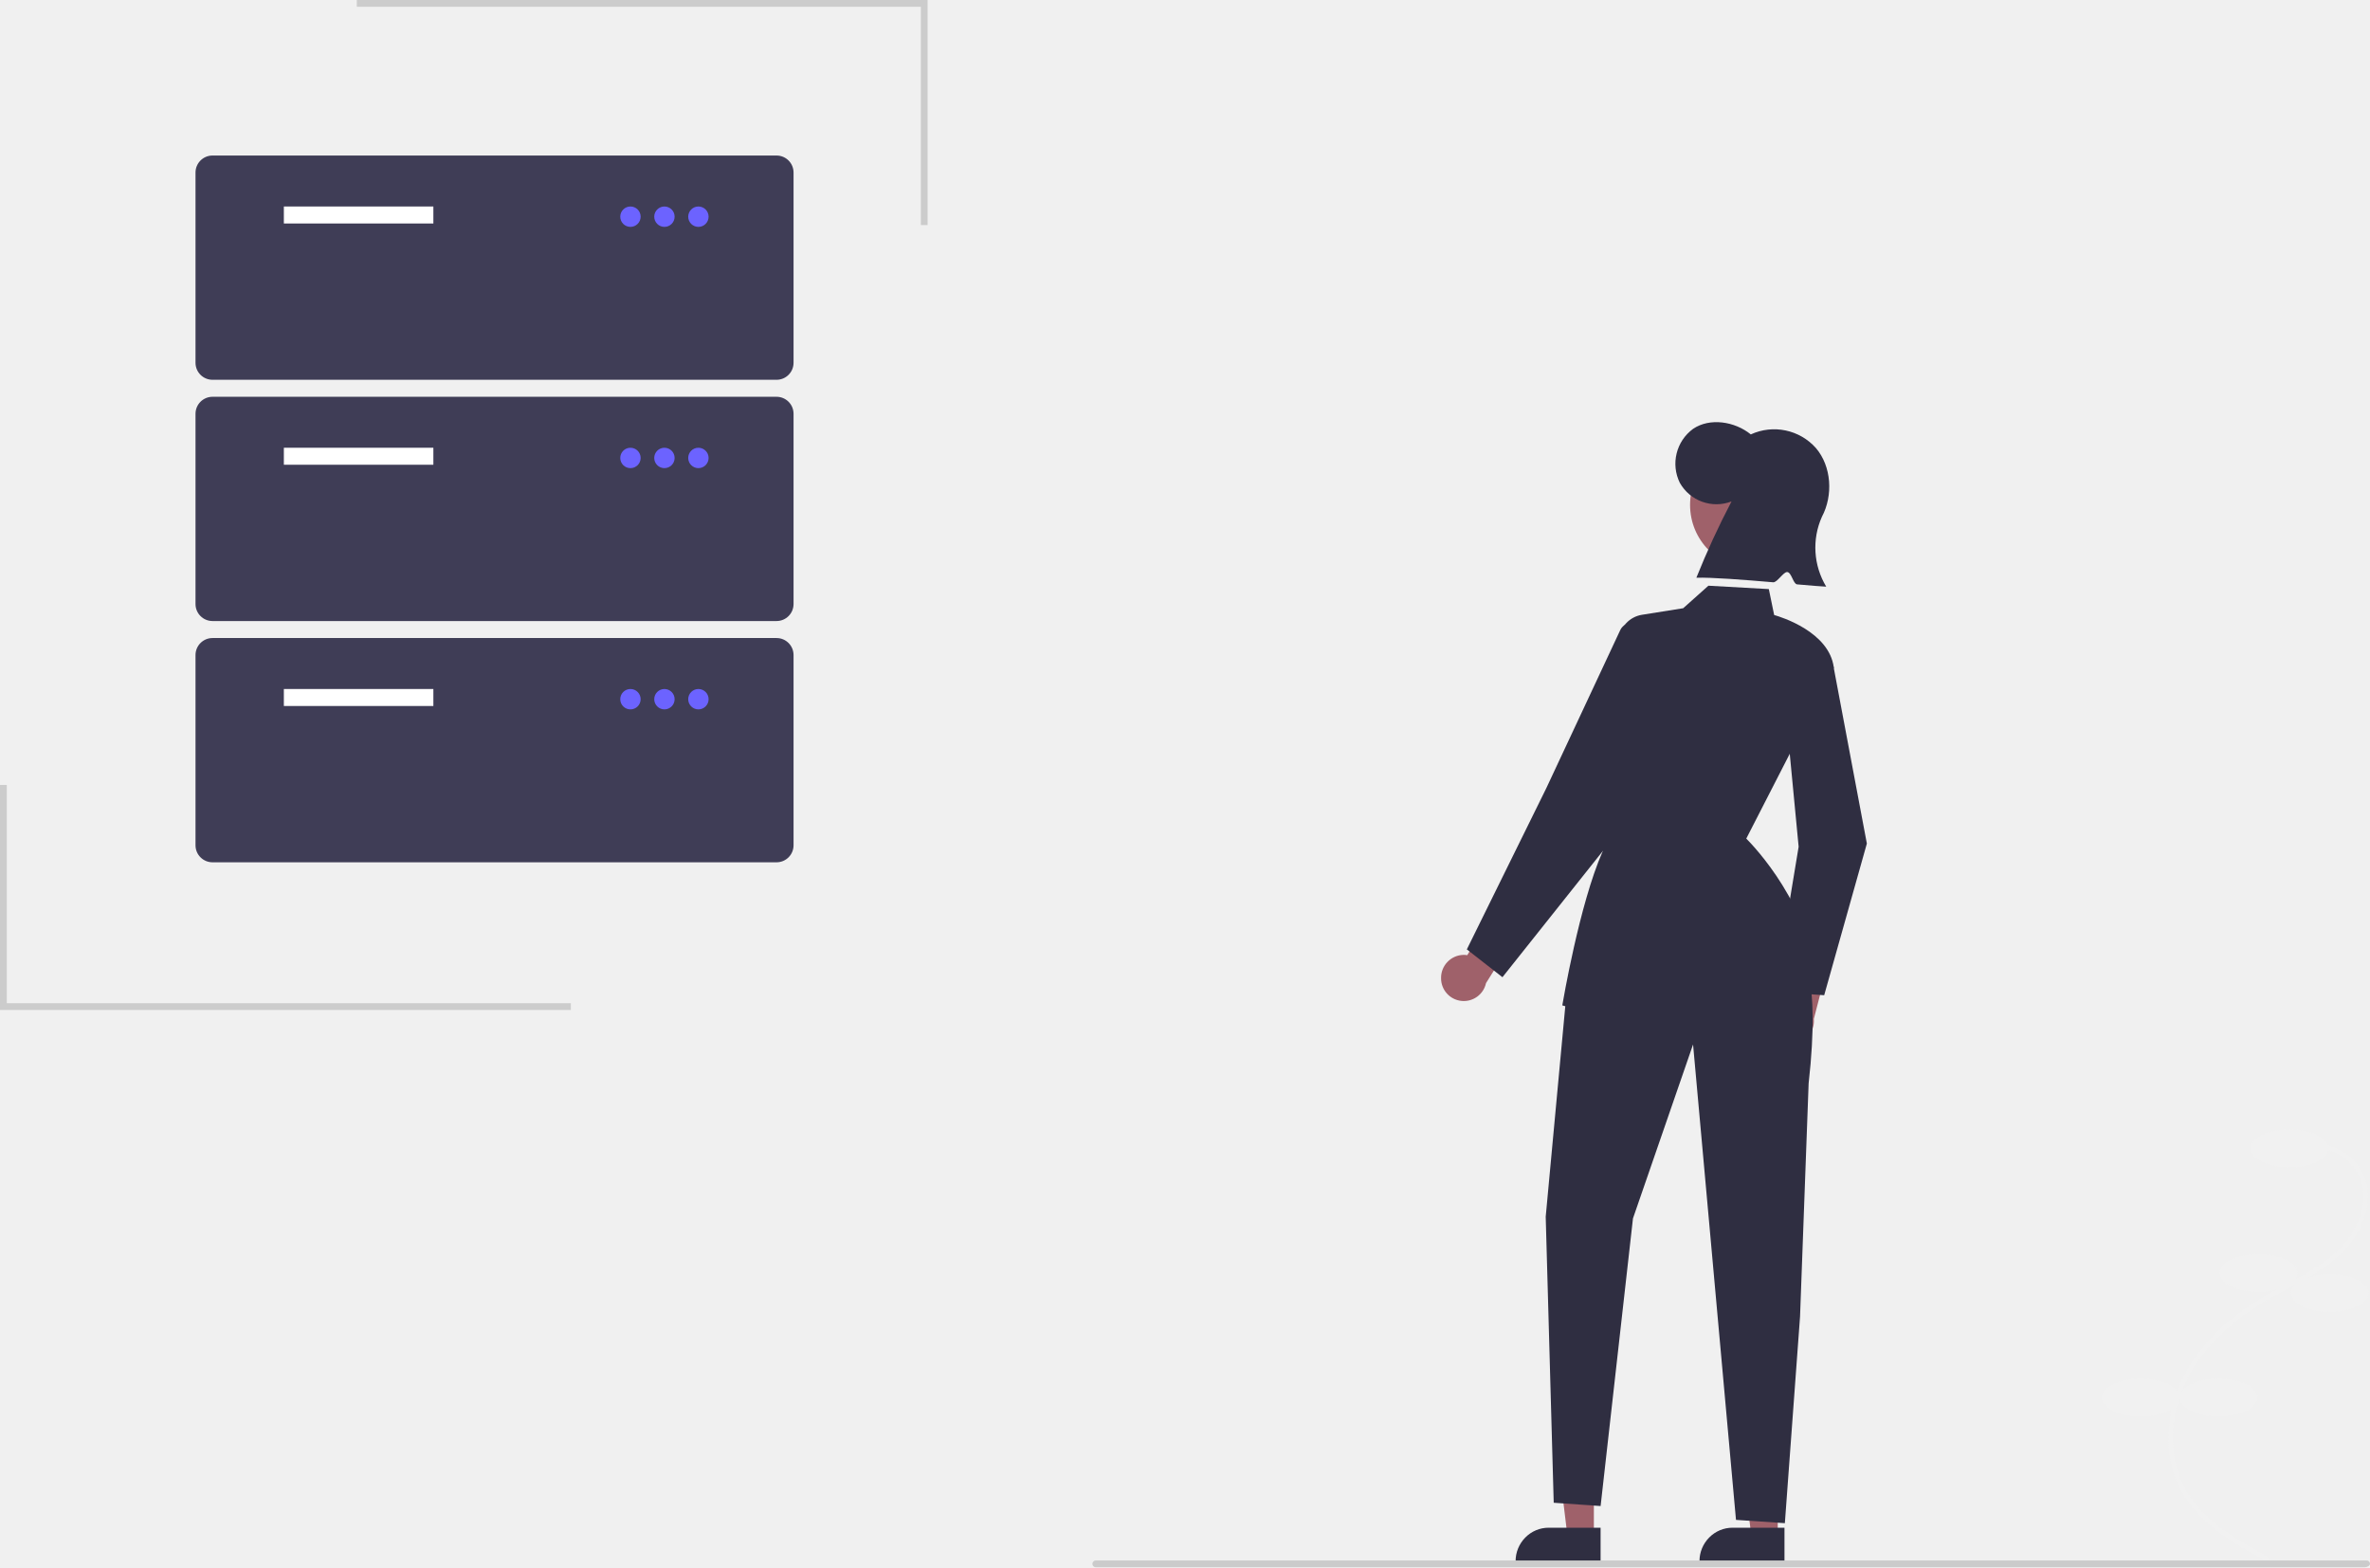
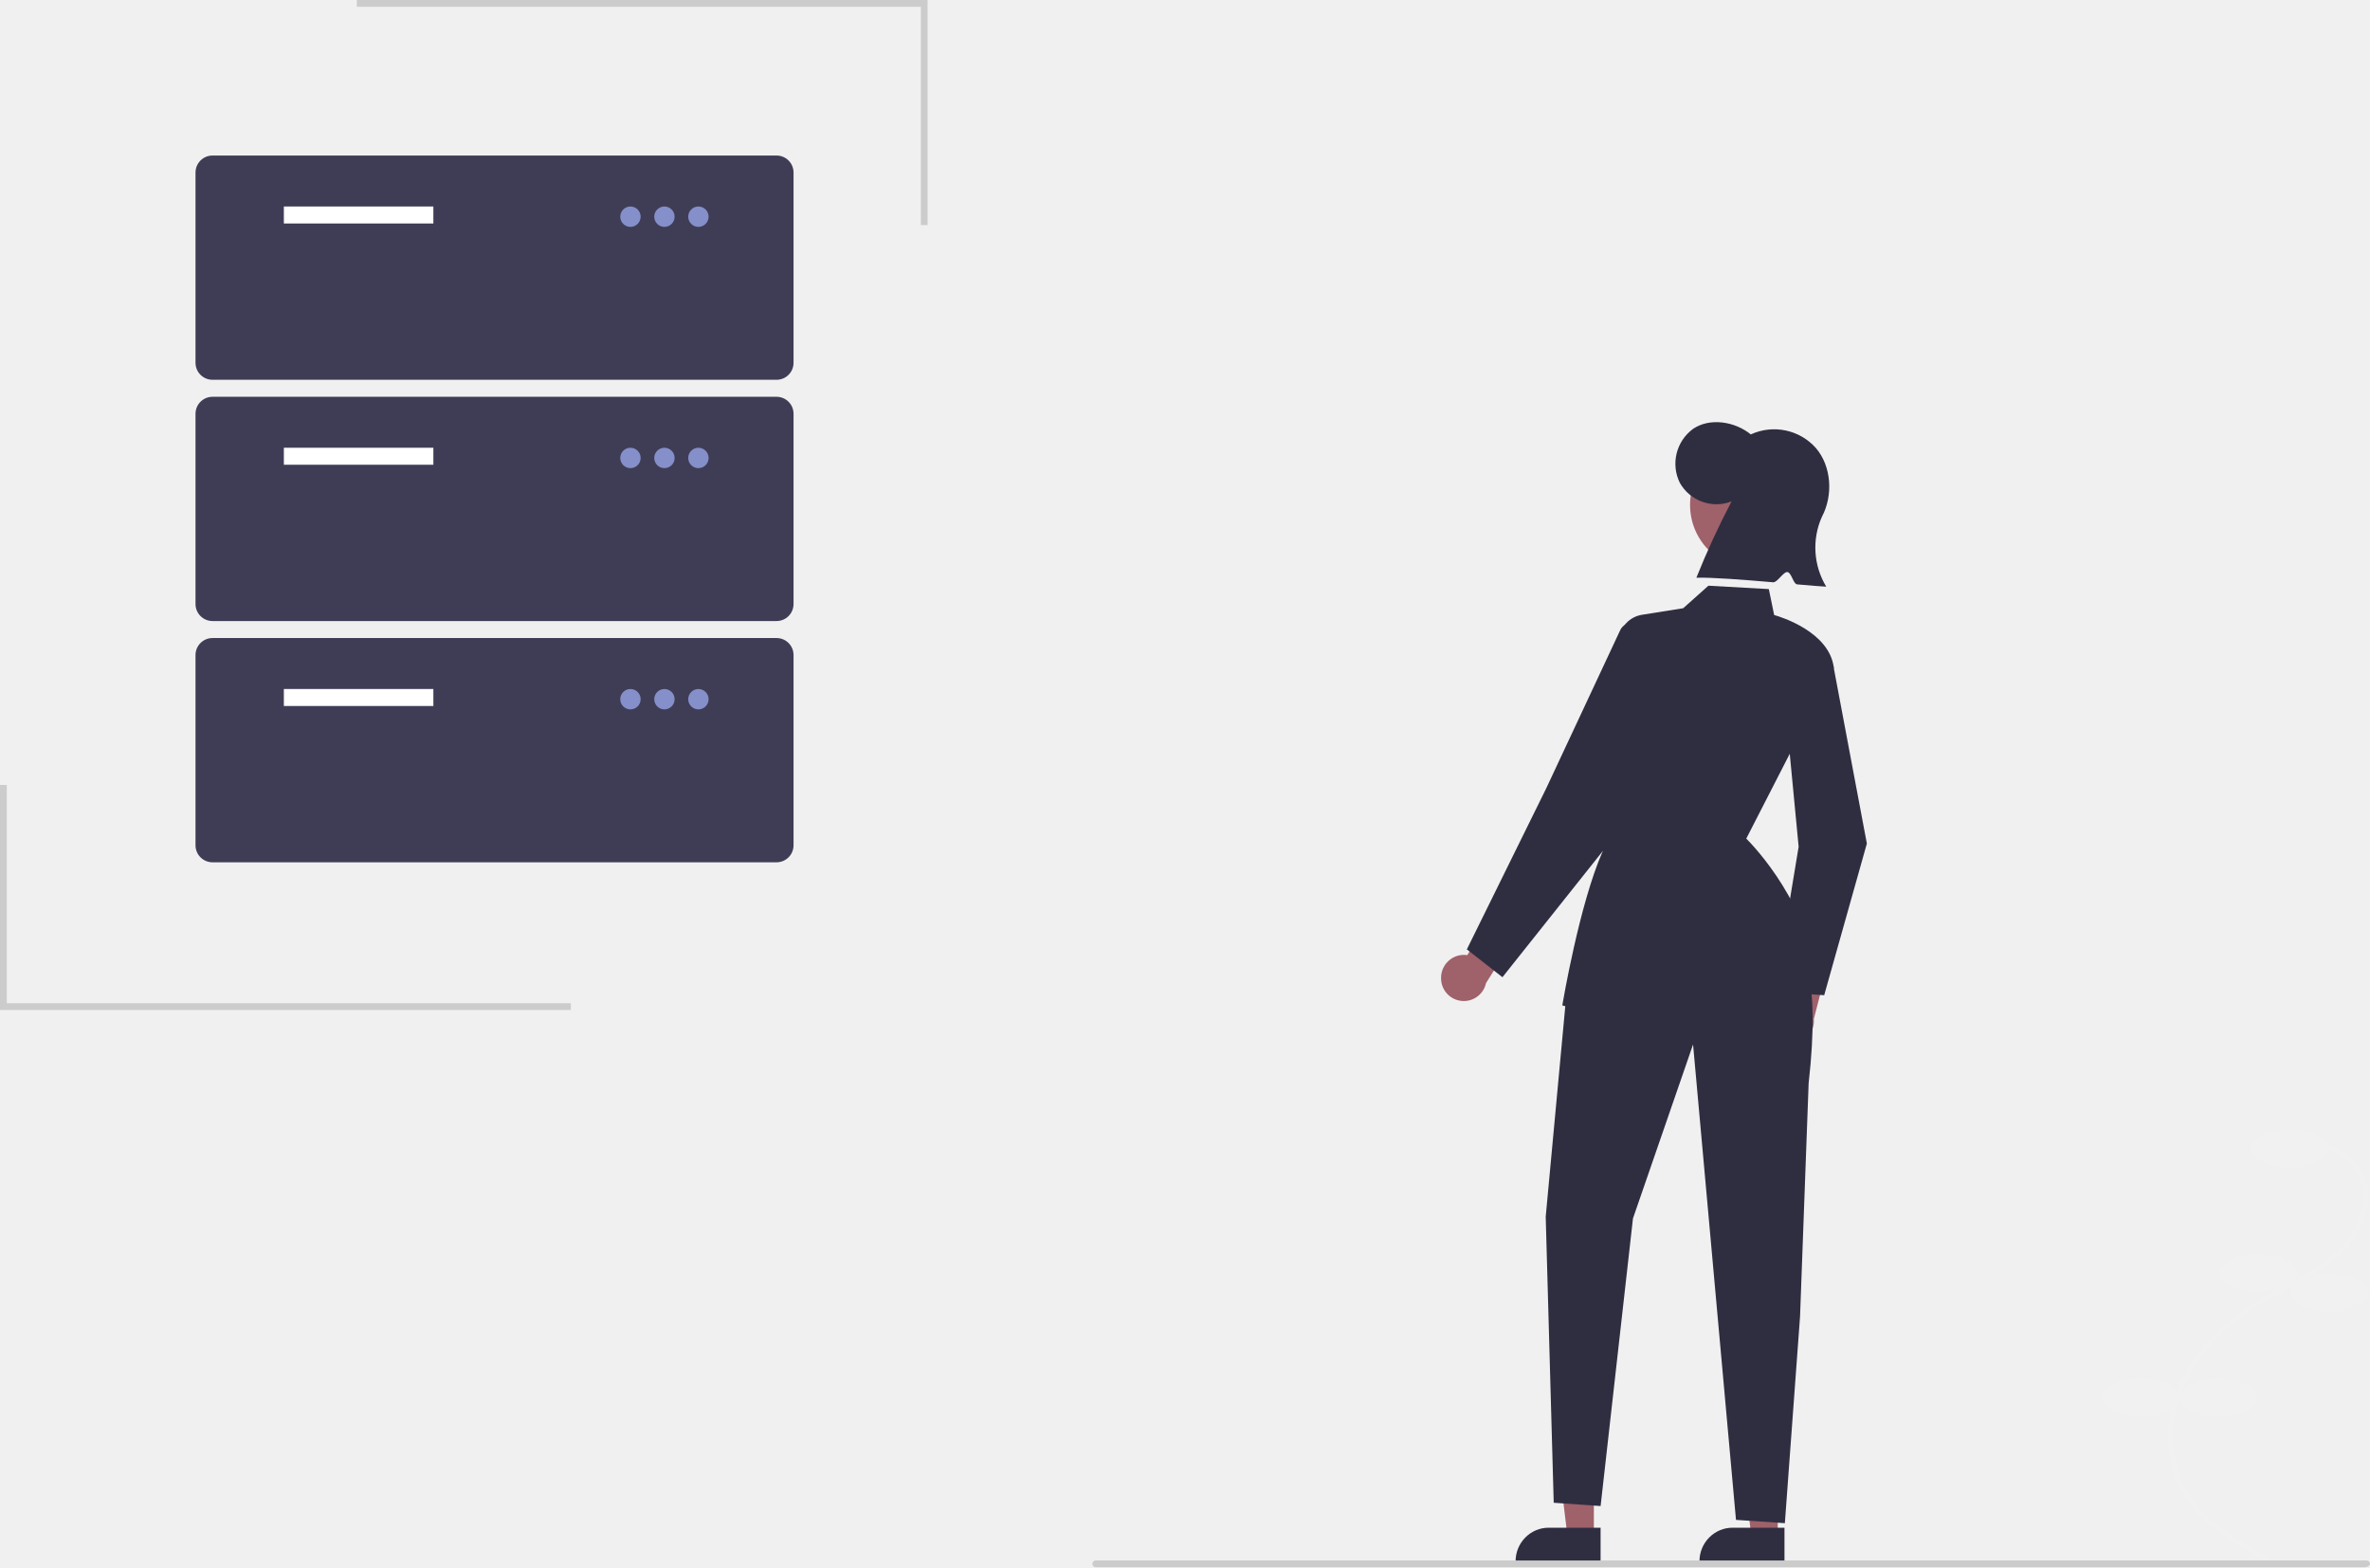
<svg xmlns="http://www.w3.org/2000/svg" data-name="Layer 1" width="697.484" height="461.234" viewBox="0 0 697.484 461.234">
  <path d="M772.037,521.968a6.816,6.816,0,0,1,4.239-8.593,6.64,6.64,0,0,1,1.066-.257l3.652-14.983,9.521.029-5.45,21.086a6.793,6.793,0,0,1-4.553,7.016A6.68,6.68,0,0,1,772.037,521.968Z" transform="translate(-251.2579 -219.3828)" fill="#9f616a" />
  <path d="M788.112,512.272l-14.582-1.025,7.062-42.675-4.494-46.99,14.741-6.128,9.83,52.183-.027.095Z" transform="translate(-251.2579 -219.3828)" fill="#2f2e41" />
  <path d="M675.36,507.27a6.751,6.751,0,0,1,6.623-6.871,6.628,6.628,0,0,1,1.092.085L691.063,487.346l9.058,2.974-11.536,18.393a6.688,6.688,0,0,1-13.224-1.443Z" transform="translate(-251.2579 -219.3828)" fill="#9f616a" />
  <polygon points="469.071 452.168 461.314 452.168 457.624 421.83 469.073 421.831 469.071 452.168" fill="#9f616a" />
  <path d="M722.307,679.175l-25.012-.001v-.321a9.876,9.876,0,0,1,2.852-6.98,9.605,9.605,0,0,1,6.883-2.891h.001l15.276.001Z" transform="translate(-251.2579 -219.3828)" fill="#2f2e41" />
  <polygon points="523.187 452.168 515.43 452.168 511.74 421.83 523.188 421.831 523.187 452.168" fill="#9f616a" />
  <path d="M776.423,679.175l-25.012-.001v-.321a9.876,9.876,0,0,1,2.852-6.98,9.605,9.605,0,0,1,6.883-2.891h.001l15.276.001Z" transform="translate(-251.2579 -219.3828)" fill="#2f2e41" />
  <ellipse cx="515.81" cy="148.593" rx="18.428" ry="18.686" fill="#9f616a" />
  <path d="M760.844,366.951a12.359,12.359,0,0,1-15.217-5.472,12.723,12.723,0,0,1,3.901-15.886c4.905-3.328,12.23-2.227,16.985,1.633a16.433,16.433,0,0,1,19.182,4.036c4.59,5.384,5.092,13.931,1.747,20.207a22.236,22.236,0,0,0,1.271,20.567c-1.439-.059-4.607-.33-8.571-.677-1.147-.1-1.643-3.517-2.901-3.627-1.109-.097-2.97,3.113-4.133,3.014-8.609-.738-18.247-1.487-22.614-1.34A241.587,241.587,0,0,1,760.844,366.951Z" transform="translate(-251.2579 -219.3828)" fill="#2f2e41" />
  <path d="M781.201,499.616s5.989,6.261,2.332,38.592l-2.527,68.651-4.47,60.787-14.382-.97L749.521,526.766l-17.686,51.197-9.523,84.641-13.799-.97-2.357-84.17,6.049-65.049Z" transform="translate(-251.2579 -219.3828)" fill="#2f2e41" />
  <path d="M721.923,516.331c-7.358 0-10.322-.897-10.539-.966l-.342-.109.06-.358c.049-.294,4.993-29.521,11.776-44.865l4.77-62.226a8.161,8.161,0,0,1,6.836-7.496l.064.411-.064-.411,12.133-1.931,7.422-6.627,17.78.997,1.568,7.626c2.126.603,16.159,4.964,17.548,15.406l.017.131-.06.117-25.709,50.147c2.173,2.174,19.341,20.057,20.507,42.919l.028.55-.529-.123c-.049-.01-5.544-1.069-34.435,3.884C737.393,515.697,728.106,516.331,721.923,516.331Z" transform="translate(-251.2579 -219.3828)" fill="#2f2e41" />
  <path d="M693.423,506.967l-10.479-8.183,23.388-47.448,21.753-46.503a3.46,3.46,0,0,1,6.491.574l5.384,19.806L723.124,469.633Z" transform="translate(-251.2579 -219.3828)" fill="#2f2e41" />
  <path d="M918.365,678.837l.623-1.151c-8.348-4.515-18.738-10.134-24.164-19.354-5.349-9.09-5.469-21.433-.313-32.212,4.388-9.174,12.449-17.394,23.31-23.77,2.142-1.258,4.391-2.45,6.566-3.602,5.257-2.786,10.693-5.667,15.176-9.755,6.174-5.63,10.845-15.078,7.363-23.494a15.615,15.615,0,0,0-13.535-9.47l-.074,1.307a14.31,14.31,0,0,1,12.403,8.672c3.235,7.82-1.204,16.695-7.039,22.017-4.36,3.976-9.722,6.817-14.907,9.566-2.187,1.159-4.449,2.358-6.616,3.63-11.088,6.509-19.327,14.923-23.828,24.334-5.342,11.167-5.202,23.982.366,33.442C899.306,668.53,909.874,674.245,918.365,678.837Z" transform="translate(-251.2579 -219.3828)" fill="#f1f1f1" />
  <ellipse cx="673.836" cy="337.981" rx="11.455" ry="5.564" fill="#f1f1f1" />
  <ellipse cx="664.671" cy="374.638" rx="11.455" ry="5.564" fill="#f1f1f1" />
  <ellipse cx="685.618" cy="380.529" rx="11.455" ry="5.564" fill="#f1f1f1" />
  <ellipse cx="652.889" cy="411.294" rx="11.455" ry="5.564" fill="#f1f1f1" />
  <ellipse cx="629.979" cy="411.294" rx="11.455" ry="5.564" fill="#f1f1f1" />
  <path d="M947.258,680.617H573.742a1,1,0,0,1,0-2h374a1,1,0,0,1,1,1C948.742,680.169,947.81,680.617,947.258,680.617Z" transform="translate(-251.2579 -219.3828)" fill="#cbcbcb" />
  <path d="M479.797,331.154h-166a5.006,5.006,0,0,1-5-5v-56a5.006,5.006,0,0,1,5-5h166a5.006,5.006,0,0,1,5,5v56A5.006,5.006,0,0,1,479.797,331.154Z" transform="translate(-251.2579 -219.3828)" fill="#3f3d56" />
  <rect x="83.539" y="60.771" width="44" height="5" fill="#fff" />
-   <circle cx="185.539" cy="63.771" r="3" fill="#6c63ff" />
-   <circle cx="195.539" cy="63.771" r="3" fill="#6c63ff" />
-   <circle cx="205.539" cy="63.771" r="3" fill="#6c63ff" />
+   <circle cx="185.539" cy="63.771" r="3" fill="#858FC9" />
+   <circle cx="195.539" cy="63.771" r="3" fill="#858FC9" />
+   <circle cx="205.539" cy="63.771" r="3" fill="#858FC9" />
  <path d="M479.797,402.154h-166a5.006,5.006,0,0,1-5-5v-56a5.006,5.006,0,0,1,5-5h166a5.006,5.006,0,0,1,5,5v56A5.006,5.006,0,0,1,479.797,402.154Z" transform="translate(-251.2579 -219.3828)" fill="#3f3d56" />
  <rect x="83.539" y="131.771" width="44" height="5" fill="#fff" />
-   <circle cx="185.539" cy="134.771" r="3" fill="#6c63ff" />
-   <circle cx="195.539" cy="134.771" r="3" fill="#6c63ff" />
-   <circle cx="205.539" cy="134.771" r="3" fill="#6c63ff" />
+   <circle cx="185.539" cy="134.771" r="3" fill="#858FC9" />
+   <circle cx="195.539" cy="134.771" r="3" fill="#858FC9" />
+   <circle cx="205.539" cy="134.771" r="3" fill="#858FC9" />
  <path d="M479.797,473.154h-166a5.006,5.006,0,0,1-5-5v-56a5.006,5.006,0,0,1,5-5h166a5.006,5.006,0,0,1,5,5v56A5.006,5.006,0,0,1,479.797,473.154Z" transform="translate(-251.2579 -219.3828)" fill="#3f3d56" />
  <rect x="83.539" y="202.771" width="44" height="5" fill="#fff" />
-   <circle cx="185.539" cy="205.771" r="3" fill="#6c63ff" />
-   <circle cx="195.539" cy="205.771" r="3" fill="#6c63ff" />
-   <circle cx="205.539" cy="205.771" r="3" fill="#6c63ff" />
+   <circle cx="185.539" cy="205.771" r="3" fill="#858FC9" />
+   <circle cx="195.539" cy="205.771" r="3" fill="#858FC9" />
+   <circle cx="205.539" cy="205.771" r="3" fill="#858FC9" />
  <polygon points="168 297.234 0 297.234 0 231 2 231 2 295.234 168 295.234 168 297.234" fill="#ccc" />
  <polygon points="105 0 273 0 273 66.234 271 66.234 271 2 105 2 105 0" fill="#ccc" />
</svg>
